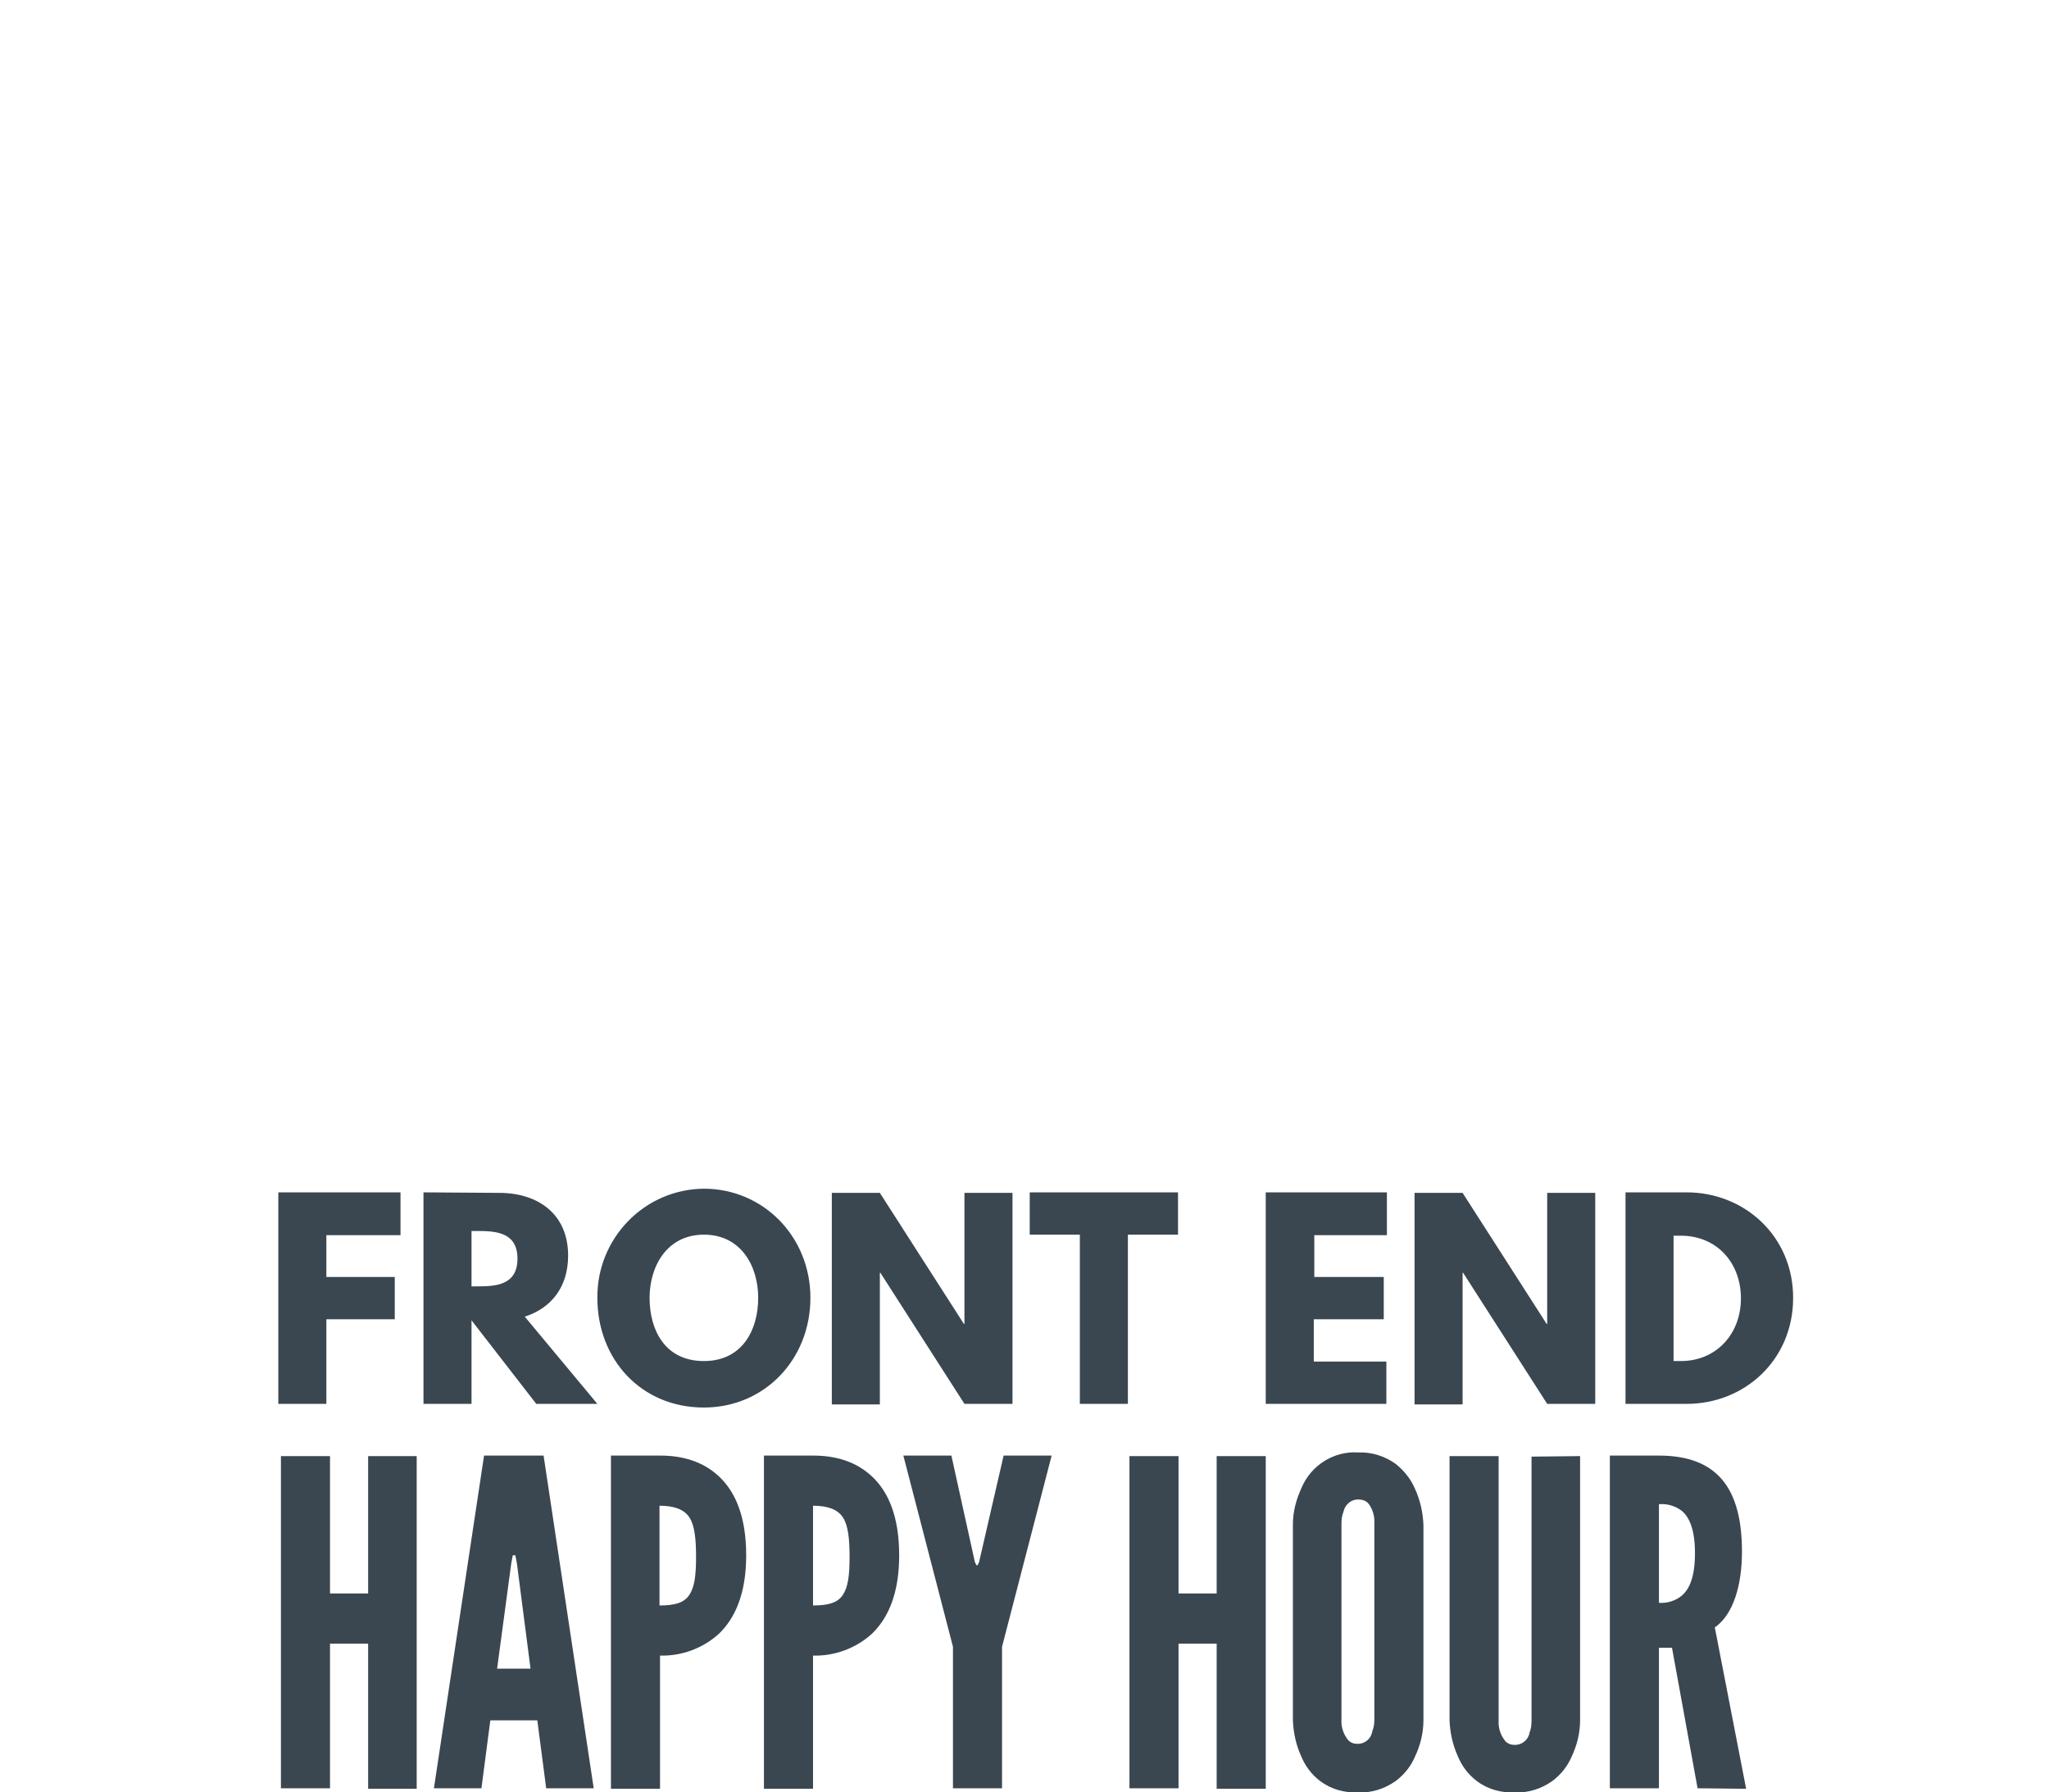
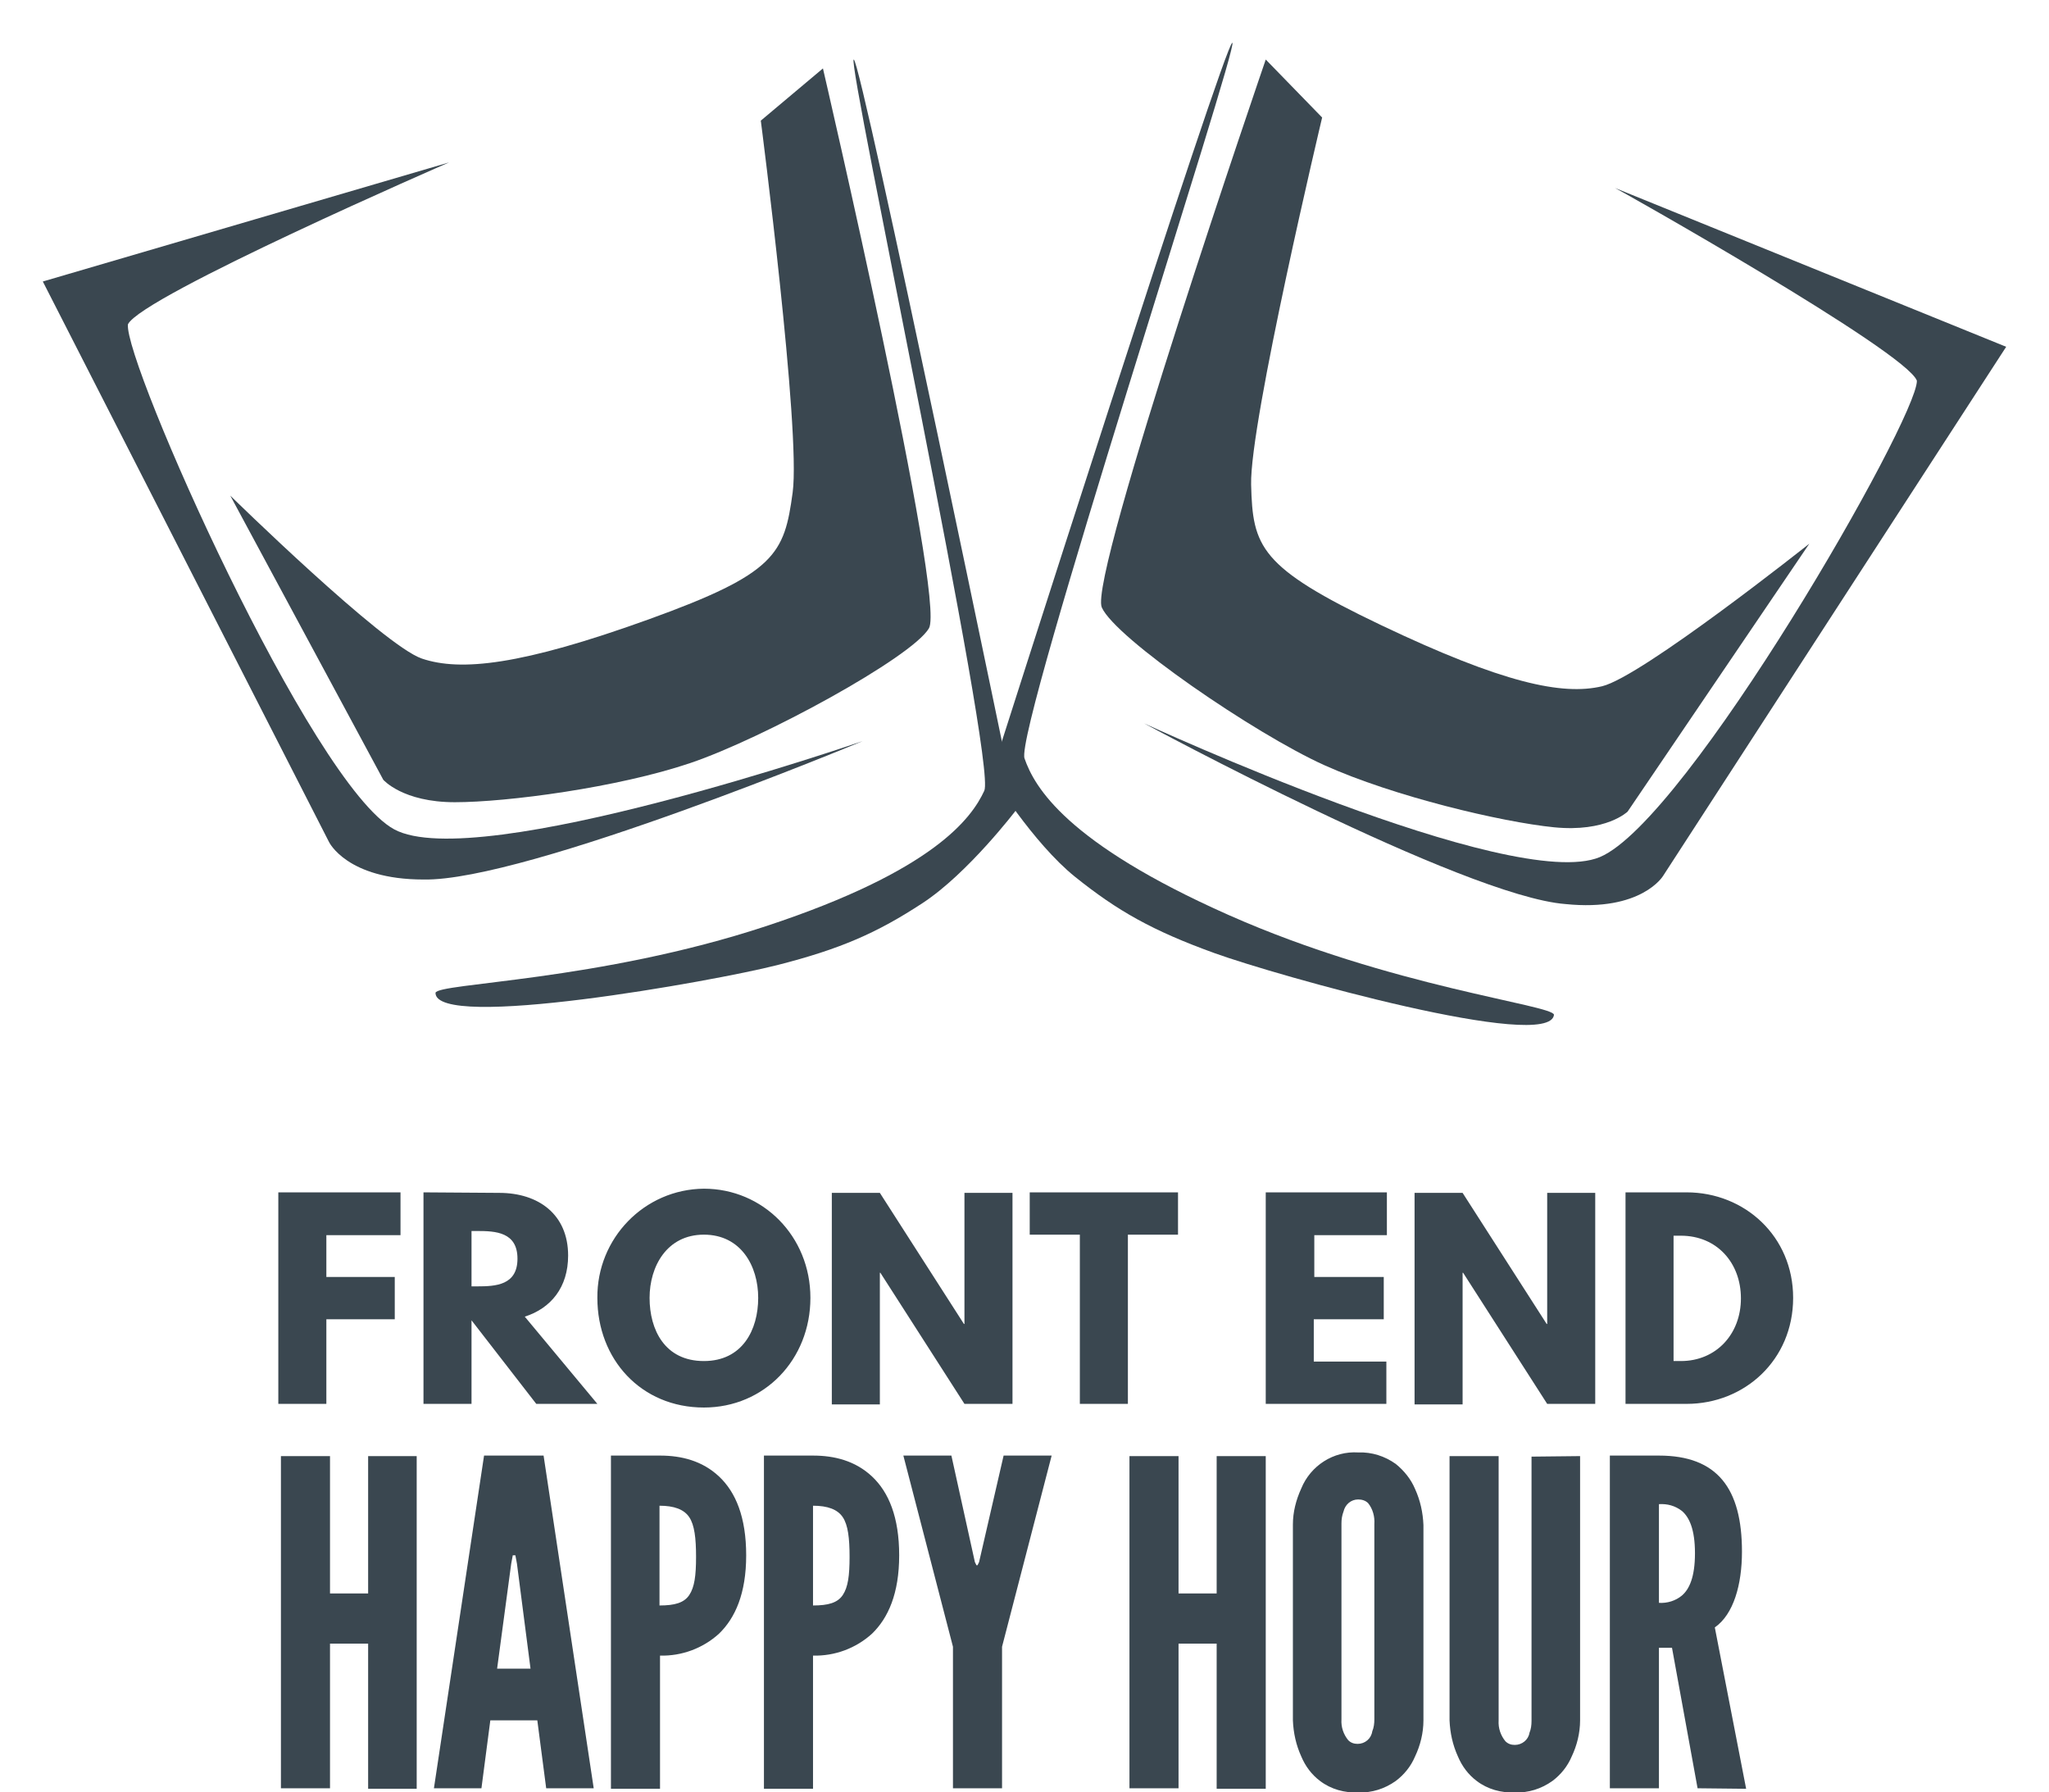
- <svg xmlns="http://www.w3.org/2000/svg" xmlns:ns1="https://www.w3.org/1999/xlink" version="1.1" id="Layer_3" x="0" y="0" width="392.4" height="343.1" xml:space="preserve">
+ <svg xmlns="http://www.w3.org/2000/svg" xmlns:xlink="http://www.w3.org/1999/xlink" version="1.1" id="Layer_3" x="0" y="0" width="392.4" height="343.1" xml:space="preserve">
  <style>.st2{fill:#3a4750}</style>
  <defs>
    <path id="SVGID_1_" d="M86 31.1L8.2 53.9 63 161.2s3.4 7.2 18.1 7.2c19.6.4 84.1-26.5 84.1-26.5s-73.8 25.5-89.7 16.9-51.8-89.5-51-96.7c2.6-5.4 61.5-31 61.5-31" />
  </defs>
  <clipPath id="SVGID_2_">
-     <use ns1:href="#SVGID_1_" overflow="visible" />
+     <use xlink:href="#SVGID_1_" overflow="visible" />
  </clipPath>
  <g clip-path="url(#SVGID_2_)">
    <defs>
      <path id="SVGID_3_" d="M-5.4-23.3h800v800h-800z" />
    </defs>
    <clipPath id="SVGID_4_">
-       <use ns1:href="#SVGID_3_" overflow="visible" />
+       <use xlink:href="#SVGID_3_" overflow="visible" />
    </clipPath>
    <g clip-path="url(#SVGID_4_)">
      <path class="st2" d="M0 22.9h173.3v153.7H0V22.9z" />
    </g>
  </g>
  <defs>
    <path id="SVGID_5_" d="M44.1 94.9l29.3 54.4s3.7 4.3 13.7 4.3 31.2-2.8 45.1-7.5 42.4-20.2 45.7-25.8-20.3-107.2-20.3-107.2l-11.9 10s7.7 59.4 6.1 71.2-3.2 15.5-27.6 24.3-36 10-43.4 7.5-36.7-31.2-36.7-31.2" />
  </defs>
  <clipPath id="SVGID_6_">
-     <use ns1:href="#SVGID_5_" overflow="visible" />
+     <use xlink:href="#SVGID_5_" overflow="visible" />
  </clipPath>
  <g clip-path="url(#SVGID_6_)">
    <defs>
      <path id="SVGID_7_" d="M-5.4-23.3h800v800h-800z" />
    </defs>
    <clipPath id="SVGID_8_">
-       <use ns1:href="#SVGID_7_" overflow="visible" />
+       <use xlink:href="#SVGID_7_" overflow="visible" />
    </clipPath>
    <g clip-path="url(#SVGID_8_)">
      <path class="st2" d="M36 4.9h150.4v156.9H36V4.9z" />
    </g>
  </g>
  <defs>
    <path id="SVGID_9_" d="M163.5 11.4c-1.4 0 27.4 134.8 25 140s-9.6 15.3-41.7 25.9-63 10.9-63.4 12.8c0 7.3 53.2-2.2 65.4-5.3s19.2-6.2 27.9-11.9 17.9-17.8 17.9-17.8-29.7-143.7-31.1-143.7" />
  </defs>
  <clipPath id="SVGID_10_">
-     <use ns1:href="#SVGID_9_" overflow="visible" />
+     <use xlink:href="#SVGID_9_" overflow="visible" />
  </clipPath>
  <g clip-path="url(#SVGID_10_)">
    <defs>
      <path id="SVGID_11_" d="M-5.4-23.3h800v800h-800z" />
    </defs>
    <clipPath id="SVGID_12_">
-       <use ns1:href="#SVGID_11_" overflow="visible" />
+       <use xlink:href="#SVGID_11_" overflow="visible" />
    </clipPath>
    <g clip-path="url(#SVGID_12_)">
      <path class="st2" d="M75.2 3.3h127.5v197.8H75.2V3.3z" />
    </g>
  </g>
  <defs>
    <path id="SVGID_13_" d="M309.3 36l74.9 30.4-65.7 101.3s-4.1 6.9-18.7 5.4c-19.5-1.5-80.7-34.6-80.7-34.6s70.6 32.6 87.3 25.6 60.8-83.9 60.7-91.2c-2-5.6-57.8-37-57.8-36.9" />
  </defs>
  <clipPath id="SVGID_14_">
-     <use ns1:href="#SVGID_13_" overflow="visible" />
+     <use xlink:href="#SVGID_13_" overflow="visible" />
  </clipPath>
  <g clip-path="url(#SVGID_14_)">
    <defs>
      <path id="SVGID_15_" d="M-5.4-23.3h800v800h-800z" />
    </defs>
    <clipPath id="SVGID_16_">
-       <use ns1:href="#SVGID_15_" overflow="visible" />
+       <use xlink:href="#SVGID_15_" overflow="visible" />
    </clipPath>
    <g clip-path="url(#SVGID_16_)">
      <path class="st2" d="M210.9 27.8h181.5v153.7H210.9V27.8z" />
    </g>
  </g>
  <defs>
    <path id="SVGID_17_" d="M346.5 104.1l-34.8 51.3s-4.1 4-14.1 3-30.7-5.9-44-11.9-40-24.3-42.6-30.2 31.4-104.9 31.4-104.9l10.8 11.1s-13.9 58.4-13.6 70.3 1.6 15.8 24.9 26.9c23.3 11.1 34.7 13.5 42.3 11.7s39.7-27.3 39.7-27.3" />
  </defs>
  <clipPath id="SVGID_18_">
-     <use ns1:href="#SVGID_17_" overflow="visible" />
+     <use xlink:href="#SVGID_17_" overflow="visible" />
  </clipPath>
  <g clip-path="url(#SVGID_18_)">
    <defs>
      <path id="SVGID_19_" d="M-5.4-23.3h800v800h-800z" />
    </defs>
    <clipPath id="SVGID_20_">
-       <use ns1:href="#SVGID_19_" overflow="visible" />
+       <use xlink:href="#SVGID_19_" overflow="visible" />
    </clipPath>
    <g clip-path="url(#SVGID_20_)">
      <path class="st2" d="M202.7 3.3h152v163.5h-152V3.3z" />
    </g>
  </g>
  <defs>
    <path id="SVGID_21_" d="M236 8.2c1.4.1-41.7 131.5-39.8 137s8 16.2 39.1 30 62.1 17.2 62.3 19.1c-.8 7.2-53.1-7.5-65-11.8s-18.6-8.1-26.7-14.6-16.1-19.5-16.1-19.5S234.6 8 236 8.2" />
  </defs>
  <clipPath id="SVGID_22_">
-     <use ns1:href="#SVGID_21_" overflow="visible" />
+     <use xlink:href="#SVGID_21_" overflow="visible" />
  </clipPath>
  <g clip-path="url(#SVGID_22_)">
    <defs>
      <path id="SVGID_23_" d="M-5.4-23.3h800v800h-800z" />
    </defs>
    <clipPath id="SVGID_24_">
-       <use ns1:href="#SVGID_23_" overflow="visible" />
+       <use xlink:href="#SVGID_23_" overflow="visible" />
    </clipPath>
    <g clip-path="url(#SVGID_24_)">
      <path class="st2" d="M181.5 0h124.2v204.4H181.5V0z" />
    </g>
  </g>
  <path d="M320.5 260.6v-24h1.4c6.9 0 11.5 5.2 11.5 12s-4.7 12-11.5 12h-1.4zm-9.2-32.3v40.5H323c11.1 0 20.4-8.4 20.4-20.3 0-11.8-9.3-20.2-20.4-20.2h-11.7zm-31.2 15.4h.1l16.1 25.1h9.2v-40.4h-9.2v25.1h-.1l-16.1-25.1h-9.2v40.5h9.2v-25.2zm-14.6-15.4h-23.1v40.5h23.1v-8.1h-13.9v-8.1H265v-8.1h-13.3v-8h13.9v-8.2zm-68.3 8.1h9.6v32.4h9.2v-32.4h9.6v-8.1h-28.4v8.1zm-28.7 7.3h.1l16.1 25.1h9.2v-40.4h-9.2v25.1h-.1l-16.1-25.1h-9.2v40.5h9.2v-25.2zm-44.1 4.8c0-6 3.3-12.1 10.4-12.1s10.4 6 10.4 12.1-3 12.1-10.4 12.1c-7.5 0-10.4-6-10.4-12.1zm-10 0c0 11.8 8.4 21 20.4 21 11.6 0 20.4-9.2 20.4-21s-9.1-20.9-20.4-20.9c-11.4.1-20.5 9.5-20.4 20.9zm-24.1-2.2v-10.6h1.1c3.5 0 7.7.2 7.7 5.3s-4.2 5.3-7.7 5.3h-1.1zm-9.2-18v40.5h9.2v-16l12.4 16h11.7l-13.9-16.7c5-1.6 8.3-5.6 8.3-11.7 0-7.9-5.7-12-13.2-12l-14.5-.1zm-4.4 0H53.3v40.5h9.2v-16.2h13.1v-8.1H62.5v-8h14.2v-8.2zm241 78.6c1.6.1 3.2-.4 4.4-1.4 1.4-1.2 2.5-3.5 2.5-8.1s-1.1-6.9-2.5-8.1c-1.3-1-2.8-1.4-4.4-1.3v18.9zm7.4 35.5l-4.9-26.9h-2.5v26.9h-9.4v-63.7h9.4c11.2 0 15.9 6.3 15.9 18.4 0 6.3-1.6 12-5.2 14.5l6 30.9-9.3-.1zm-22.5-63.6v50.6c0 2.4-.6 4.8-1.6 6.9-.8 1.9-2.1 3.5-3.7 4.7-2.1 1.5-4.6 2.3-7.2 2.2-2.6.1-5.2-.6-7.3-2.2-1.6-1.2-2.8-2.8-3.6-4.7-1-2.2-1.5-4.5-1.6-6.9v-50.6h9.4v50.6c-.1 1.5.4 2.9 1.3 4 .5.5 1.1.7 1.8.7 1.4 0 2.6-1 2.8-2.3.3-.7.4-1.5.4-2.3v-50.6l9.3-.1zm-39.4 13c.1-1.4-.3-2.9-1.2-4-.5-.5-1.2-.7-1.9-.7-1.4 0-2.5 1-2.8 2.3-.3.8-.4 1.5-.4 2.3v37.5c-.1 1.5.4 2.9 1.3 4 .5.5 1.1.7 1.8.7 1.4 0 2.6-1 2.8-2.4.3-.7.4-1.5.4-2.3v-37.4zm9.4 37.6c0 2.4-.6 4.8-1.6 6.9-.8 1.9-2.1 3.5-3.7 4.7-2.1 1.5-4.6 2.3-7.2 2.2-2.6.1-5.2-.6-7.3-2.2-1.6-1.2-2.8-2.8-3.6-4.7-1-2.2-1.5-4.5-1.6-6.9v-37.5c0-2.4.6-4.7 1.6-6.9 1.8-4.4 6.2-7.2 10.9-6.9 2.6-.1 5.1.7 7.2 2.2 1.6 1.3 2.9 2.9 3.7 4.8 1 2.2 1.5 4.5 1.6 6.9v37.4zM233 314.7h-7.3v27.7h-9.4v-63.6h9.4v26.3h7.3v-26.3h9.4v63.7H233v-27.8zm-46.3-15.6l.3.6h.2l.3-.6 4.7-20.4h9.2l-9.5 36.6v27.1h-9.4v-27.1l-9.5-36.6h9.2l4.5 20.4zm-31 8.3c2.9 0 4.7-.5 5.7-2s1.3-3.7 1.3-7.3-.3-6.1-1.3-7.6-2.9-2.2-5.7-2.2v19.1zm-9.4-28.7h9.4c4.1 0 8.1 1 11.3 4s5.2 7.8 5.2 15.1-2.1 12-5.2 15a16.2 16.2 0 01-11.3 4.2v25.5h-9.4v-63.8zm-20 28.7c2.9 0 4.7-.5 5.7-2s1.3-3.7 1.3-7.3-.3-6.1-1.3-7.6-2.9-2.2-5.7-2.2v19.1zm-9.3-28.7h9.4c4.1 0 8.1 1 11.3 4s5.2 7.8 5.2 15.1-2.1 12-5.2 15a16.2 16.2 0 01-11.3 4.2v25.5H117v-63.8zm-18 20.7l-.3-1.6h-.5l-.3 1.6-2.7 20.1h6.4L99 299.4zm-15.9 43l9.6-63.7h11.4l9.6 63.7h-9.1l-1.7-13h-9l-1.7 13h-9.1zm-12.6-27.7h-7.3v27.7h-9.4v-63.6h9.4v26.3h7.3v-26.3h9.3v63.7h-9.3v-27.8z" fill="#3a4750" />
</svg>
